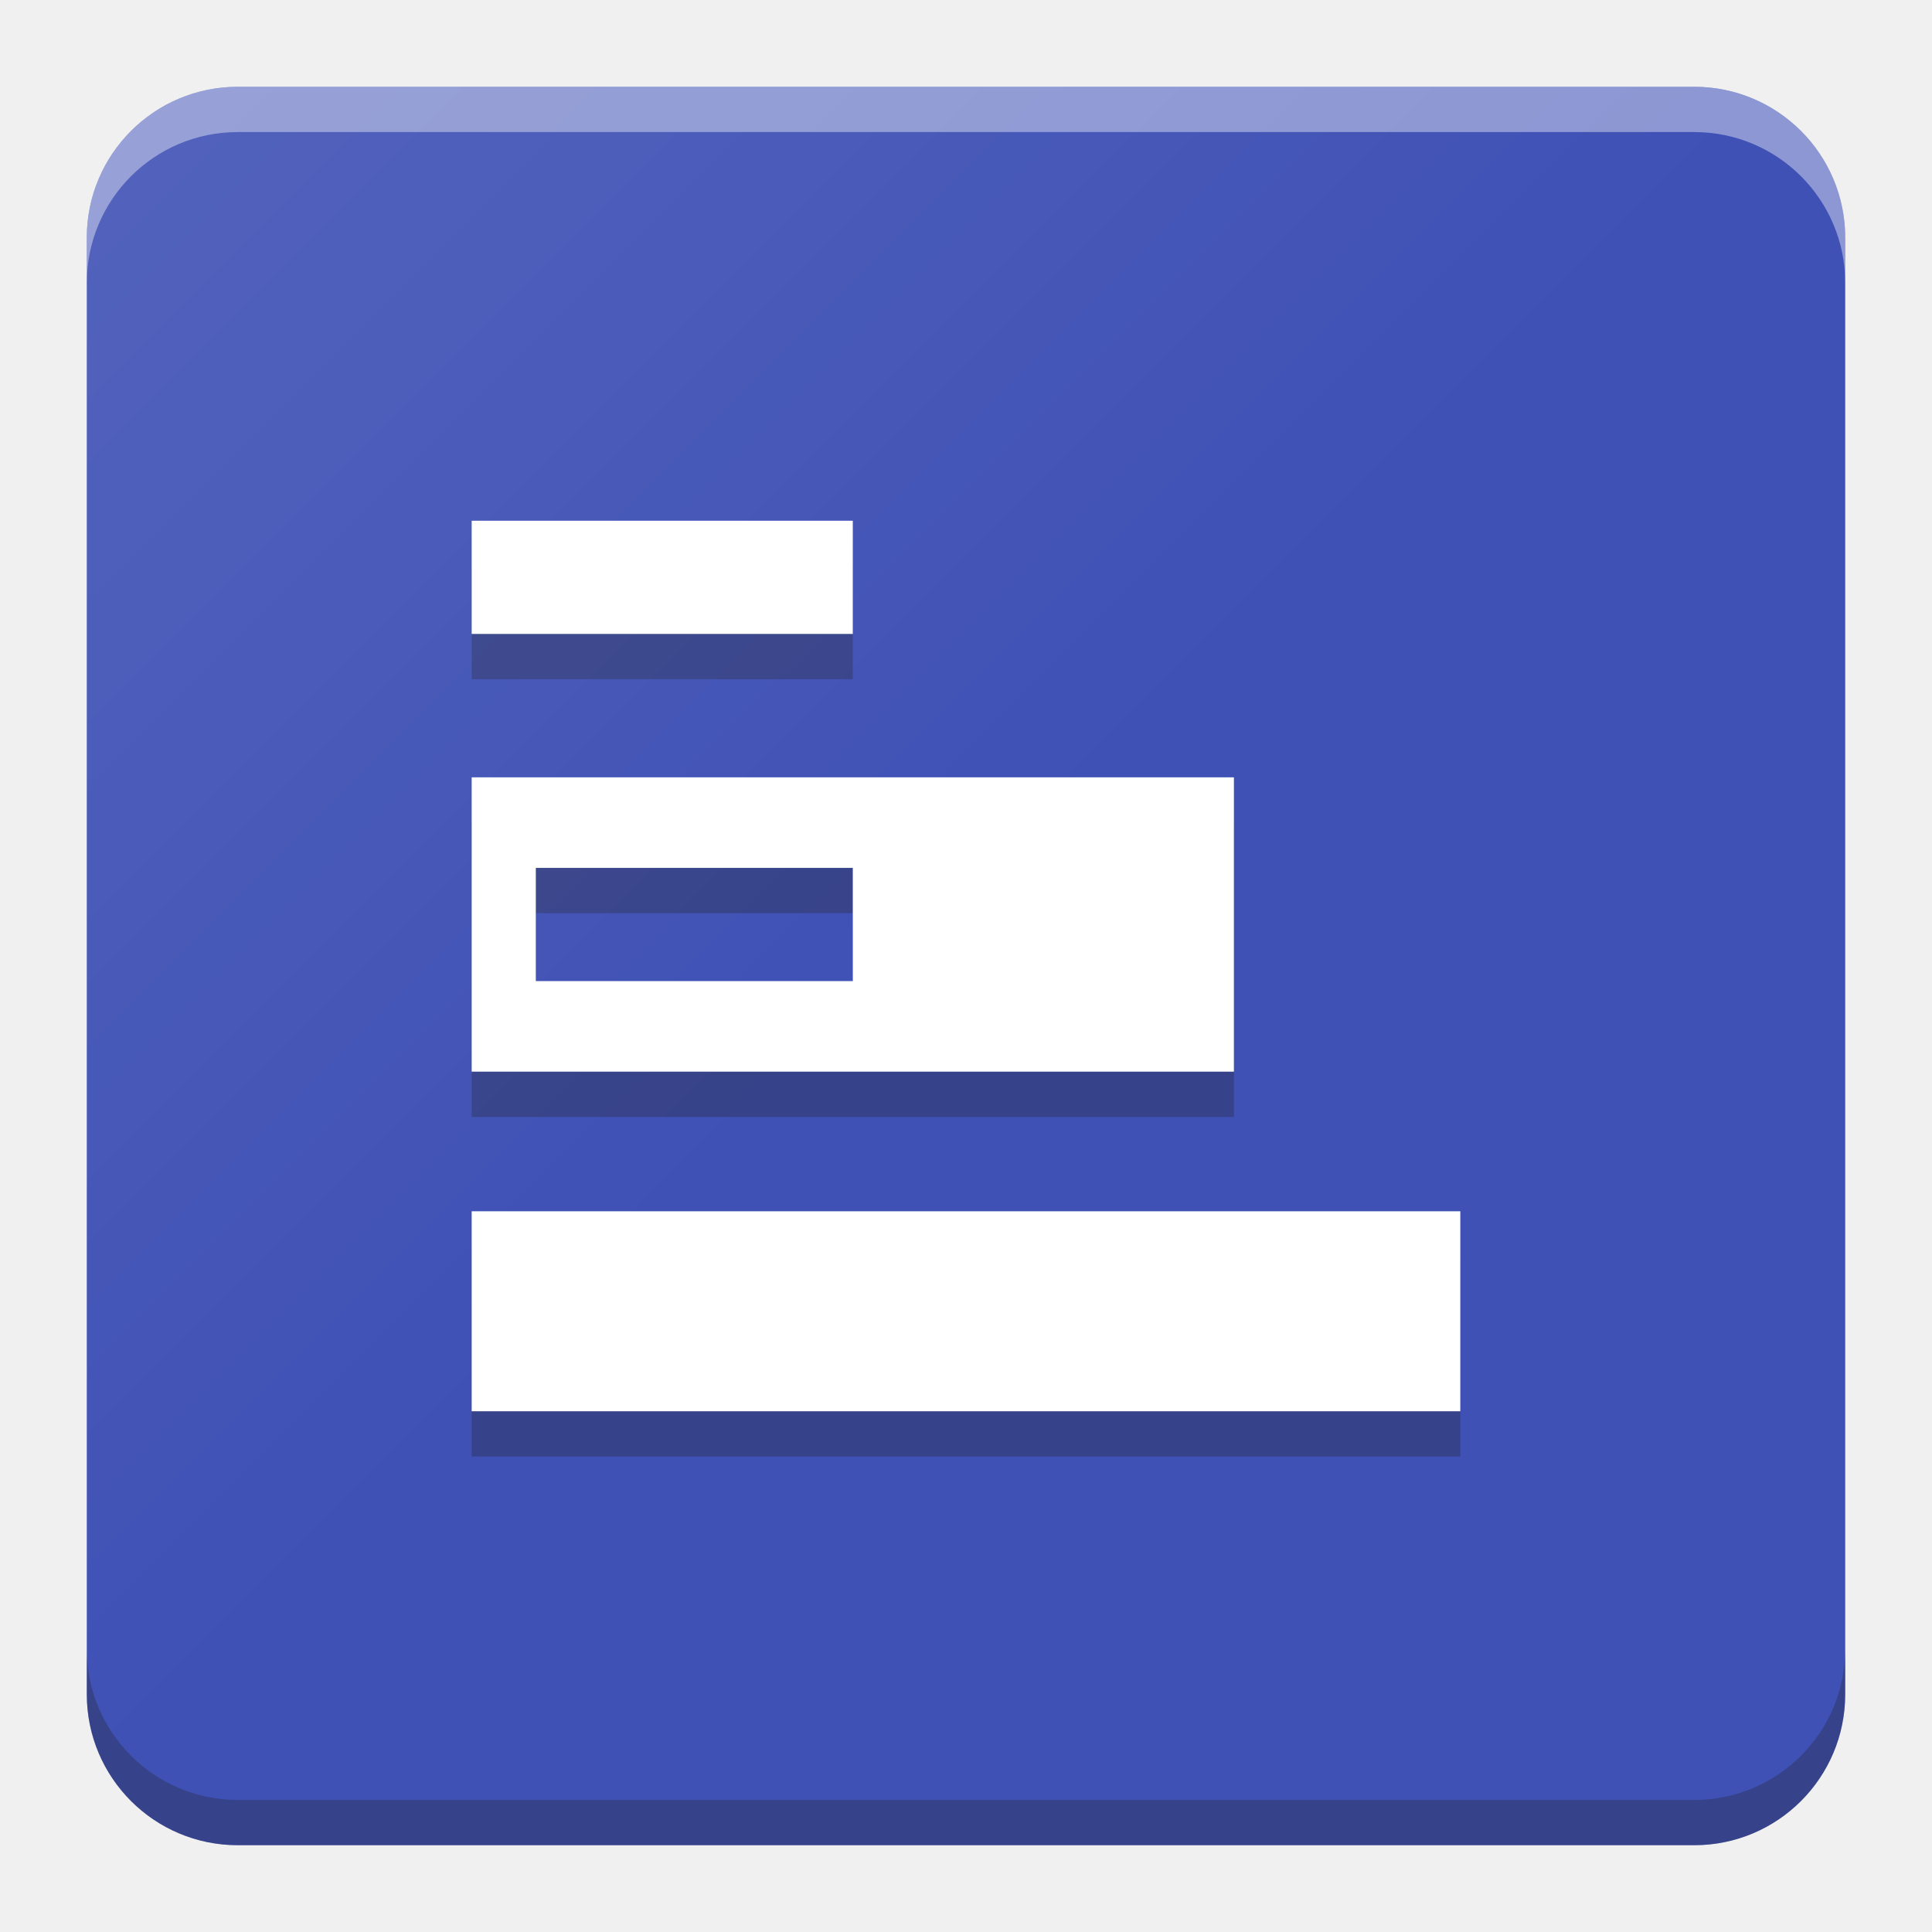
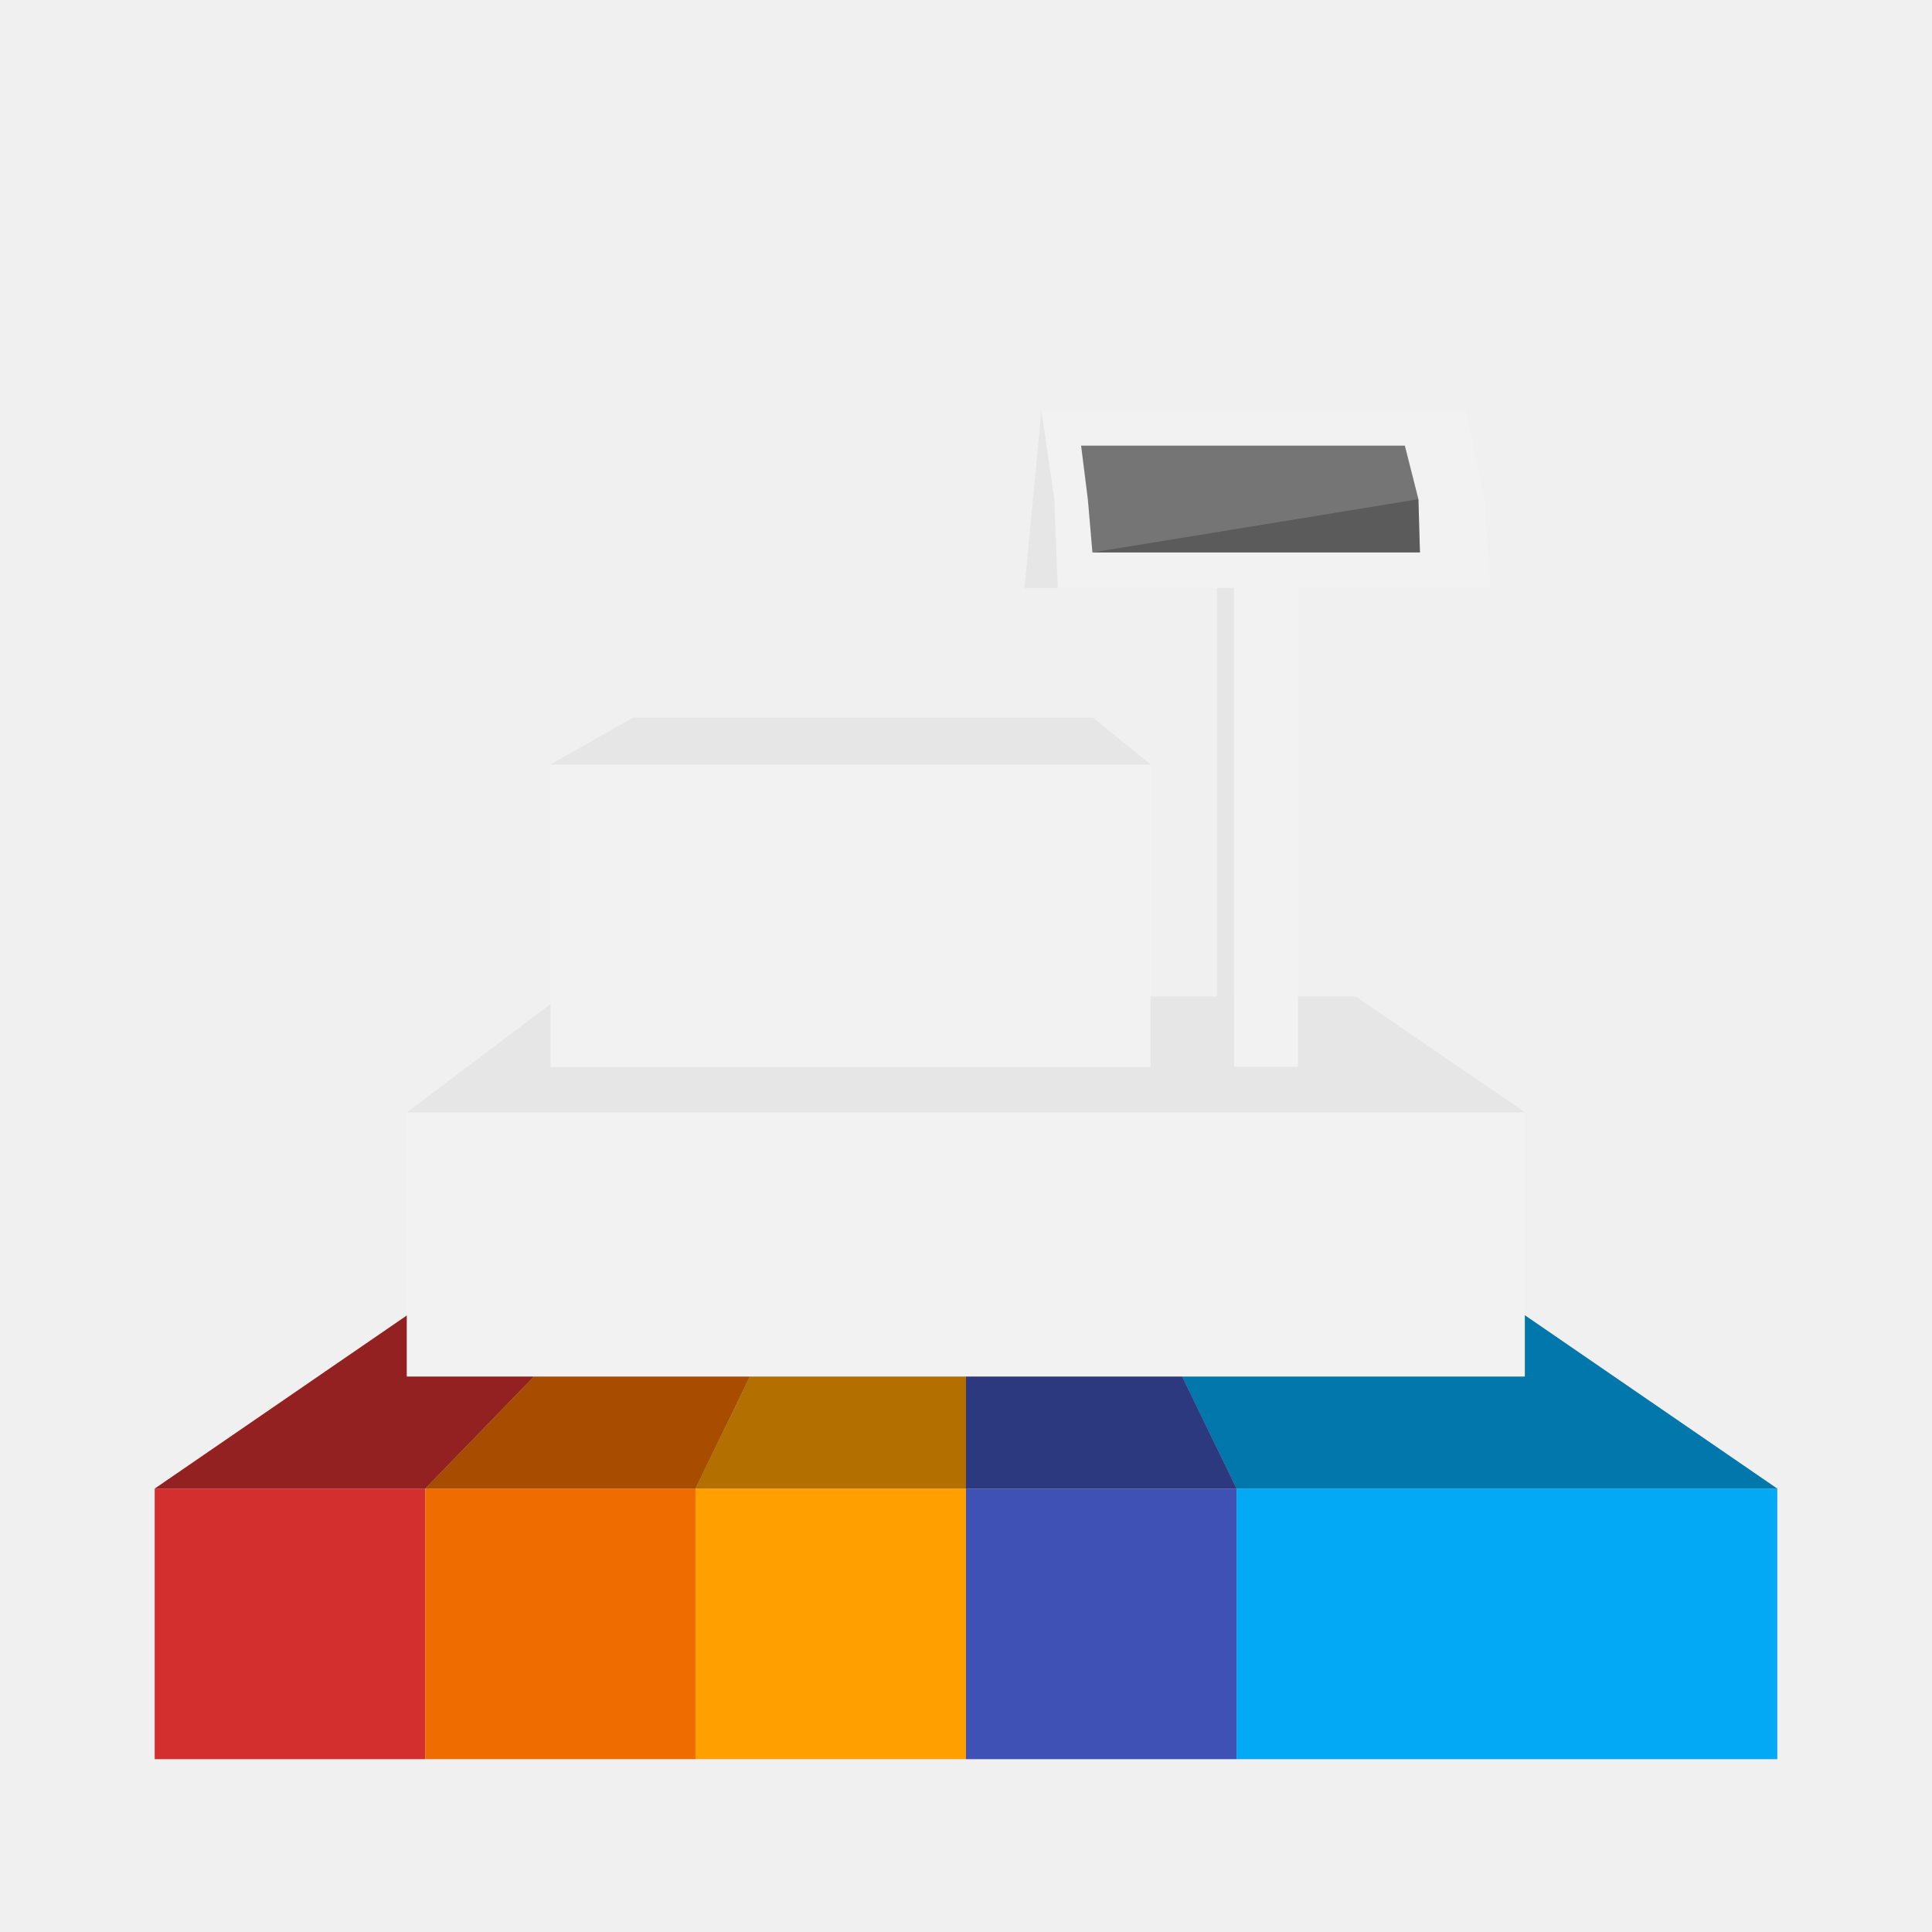
- <svg xmlns="http://www.w3.org/2000/svg" xmlns:xlink="http://www.w3.org/1999/xlink" version="1.1" id="Layer_1" x="0px" y="0px" viewBox="0 0 512 512" style="enable-background:new 0 0 512 512;" xml:space="preserve">
+ <svg xmlns="http://www.w3.org/2000/svg" version="1.1" id="Layer_1" x="0px" y="0px" viewBox="0 0 512 512" style="enable-background:new 0 0 512 512;" xml:space="preserve">
+   <style type="text/css">
+ 	.st0{fill:#3F51B5;}
+ 	.st1{opacity:0.3;}
+ 	.st2{fill:#231F20;}
+ 	.st3{opacity:0.4;}
+ 	.st4{fill:#FFFFFF;}
+ 	.st5{opacity:0.1;}
+ 	.st6{fill:url(#SVGID_1_);}
+ 	.st7{fill:#03A9F4;}
+ 	.st8{fill:#D32F2F;}
+ 	.st9{fill:#EF6C00;}
+ 	.st10{fill:#FFA000;}
+ 	.st11{fill:#F2F2F2;}
+ 	.st12{fill:#E6E6E6;}
+ 	.st13{fill:#757575;}
+ 	.st14{opacity:0.22;}
+ </style>
  <g>
-     <path style="fill:#3F51B5;" d="M449,489H63c-22.1,0-40-17.9-40-40V63c0-22.1,17.9-40,40-40h386c22.1,0,40,17.9,40,40v386   C489,471.1,471.1,489,449,489z" />
+     <path class="st0" d="M-191,548.8h-386c-22.1,0-40-17.9-40-40v-386c0-22.1,17.9-40,40-40h386c22.1,0,40,17.9,40,40v386   C-151,530.8-168.9,548.8-191,548.8z" />
+   </g>
+   <g class="st1">
+     <path class="st2" d="M-191,536.8h-386c-22.1,0-40-17.9-40-40v12c0,22.1,17.9,40,40,40h386c22.1,0,40-17.9,40-40v-12   C-151,518.8-168.9,536.8-191,536.8z" />
+   </g>
+   <g class="st3">
+     <path class="st4" d="M-191,94.8h-386c-22.1,0-40,17.9-40,40v-12c0-22.1,17.9-40,40-40h386c22.1,0,40,17.9,40,40v12   C-151,112.7-168.9,94.8-191,94.8z" />
+   </g>
+   <g class="st1">
+     <rect x="-515" y="392.8" class="st2" width="262" height="53" />
+     <rect x="-515" y="209.8" class="st2" width="101" height="30" />
+     <path class="st2" d="M-515,277.8v78h202v-78H-515z M-414,331.8h-84v-30h84V331.8z" />
  </g>
  <g>
-     <defs>
-       <path id="SVGID_1_" d="M449,489H63c-22.1,0-40-17.9-40-40V63c0-22.1,17.9-40,40-40h386c22.1,0,40,17.9,40,40v386    C489,471.1,471.1,489,449,489z" />
-     </defs>
-     <clipPath id="SVGID_2_">
-       <use xlink:href="#SVGID_1_" style="overflow:visible;" />
-     </clipPath>
+     <rect x="-515" y="380.8" class="st4" width="262" height="53" />
+     <rect x="-515" y="197.8" class="st4" width="101" height="30" />
+     <path class="st4" d="M-515,265.8v78h202v-78H-515z M-414,319.8h-84v-30h84V319.8z" />
  </g>
-   <g style="opacity:0.3;">
-     <path style="fill:#231F20;" d="M449,477H63c-22.1,0-40-17.9-40-40v12c0,22.1,17.9,40,40,40h386c22.1,0,40-17.9,40-40v-12   C489,459.1,471.1,477,449,477z" />
-   </g>
-   <g style="opacity:0.4;">
-     <path style="fill:#FFFFFF;" d="M449,35H63c-22.1,0-40,17.9-40,40V63c0-22.1,17.9-40,40-40h386c22.1,0,40,17.9,40,40v12   C489,52.9,471.1,35,449,35z" />
-   </g>
-   <g style="opacity:0.3;">
-     <rect x="125" y="333" style="fill:#231F20;" width="262" height="53" />
-     <rect x="125" y="150" style="fill:#231F20;" width="101" height="30" />
-     <path style="fill:#231F20;" d="M125,218v78h202v-78H125z M226,272h-84v-30h84V272z" />
-   </g>
-   <g>
-     <rect x="125" y="321" style="fill:#FFFFFF;" width="262" height="53" />
-     <rect x="125" y="138" style="fill:#FFFFFF;" width="101" height="30" />
-     <path style="fill:#FFFFFF;" d="M125,206v78h202v-78H125z M226,260h-84v-30h84V260z" />
-   </g>
-   <g style="opacity:0.1;">
-     <linearGradient id="SVGID_3_" gradientUnits="userSpaceOnUse" x1="34.716" y1="34.716" x2="477.284" y2="477.284">
+   <g class="st5">
+     <linearGradient id="SVGID_1_" gradientUnits="userSpaceOnUse" x1="-605.288" y1="539.038" x2="-162.713" y2="96.463" gradientTransform="matrix(1 0 0 -1 0 633.5)">
      <stop offset="0" style="stop-color:#FFFFFF" />
      <stop offset="0.484" style="stop-color:#FFFFFF;stop-opacity:0" />
    </linearGradient>
-     <path style="fill:url(#SVGID_3_);" d="M449,489H63c-22.1,0-40-17.9-40-40V63c0-22.1,17.9-40,40-40h386c22.1,0,40,17.9,40,40v386   C489,471.1,471.1,489,449,489z" />
+     <path class="st6" d="M-191,548.8h-386c-22.1,0-40-17.9-40-40v-386c0-22.1,17.9-40,40-40h386c22.1,0,40,17.9,40,40v386   C-151,530.8-168.9,548.8-191,548.8z" />
  </g>
+   <rect x="327.7" y="394.5" class="st7" width="143.3" height="71.7" />
+   <rect x="41" y="394.5" class="st8" width="71.7" height="71.7" />
+   <rect x="112.7" y="394.5" class="st9" width="71.7" height="71.7" />
+   <rect x="184.3" y="394.5" class="st10" width="71.7" height="71.7" />
+   <rect x="256" y="394.5" class="st0" width="71.7" height="71.7" />
+   <polygon class="st7" points="327.7,394.5 471,394.5 361.5,319.3 291.2,319.3 " />
+   <polygon class="st8" points="41,394.5 112.7,394.5 185.6,319.3 150.5,319.3 " />
+   <polygon class="st9" points="112.7,394.5 184.3,394.5 220.8,319.3 185.6,319.3 " />
+   <polygon class="st10" points="184.3,394.5 256,394.5 256,319.3 220.8,319.3 " />
+   <polygon class="st0" points="256,394.5 327.7,394.5 291.2,319.3 256,319.3 " />
+   <polygon class="st1" points="361.5,319.3 150.5,319.3 41,394.5 471,394.5 " />
+   <rect x="107.8" y="294.8" class="st11" width="296.3" height="70" />
+   <polygon class="st12" points="404.2,294.8 107.8,294.8 148.5,264.1 359.3,264.1 " />
+   <rect x="145.9" y="202.6" class="st11" width="159" height="80.2" />
+   <polygon class="st12" points="304.9,202.6 145.9,202.6 167.7,190.2 289.7,190.2 " />
+   <rect x="327" y="153.4" class="st11" width="17" height="129.3" />
+   <polygon class="st12" points="327,282.8 322.5,278.8 322.5,149.4 327,153.4 " />
+   <polygon class="st11" points="395,155.8 280.3,155.8 276,108.8 388.4,108.8 393.4,132.3 " />
+   <polygon class="st13" points="376.3,146.4 289.5,146.4 288.3,132.4 286.5,118.1 372.3,118.1 375.9,132.3 " />
+   <polygon class="st12" points="276,108.8 271.5,155.8 276,155.8 280.3,155.8 279.4,132.3 " />
+   <polyline class="st14" points="375.9,132.3 376.3,146.4 289.5,146.4 " />
</svg>
